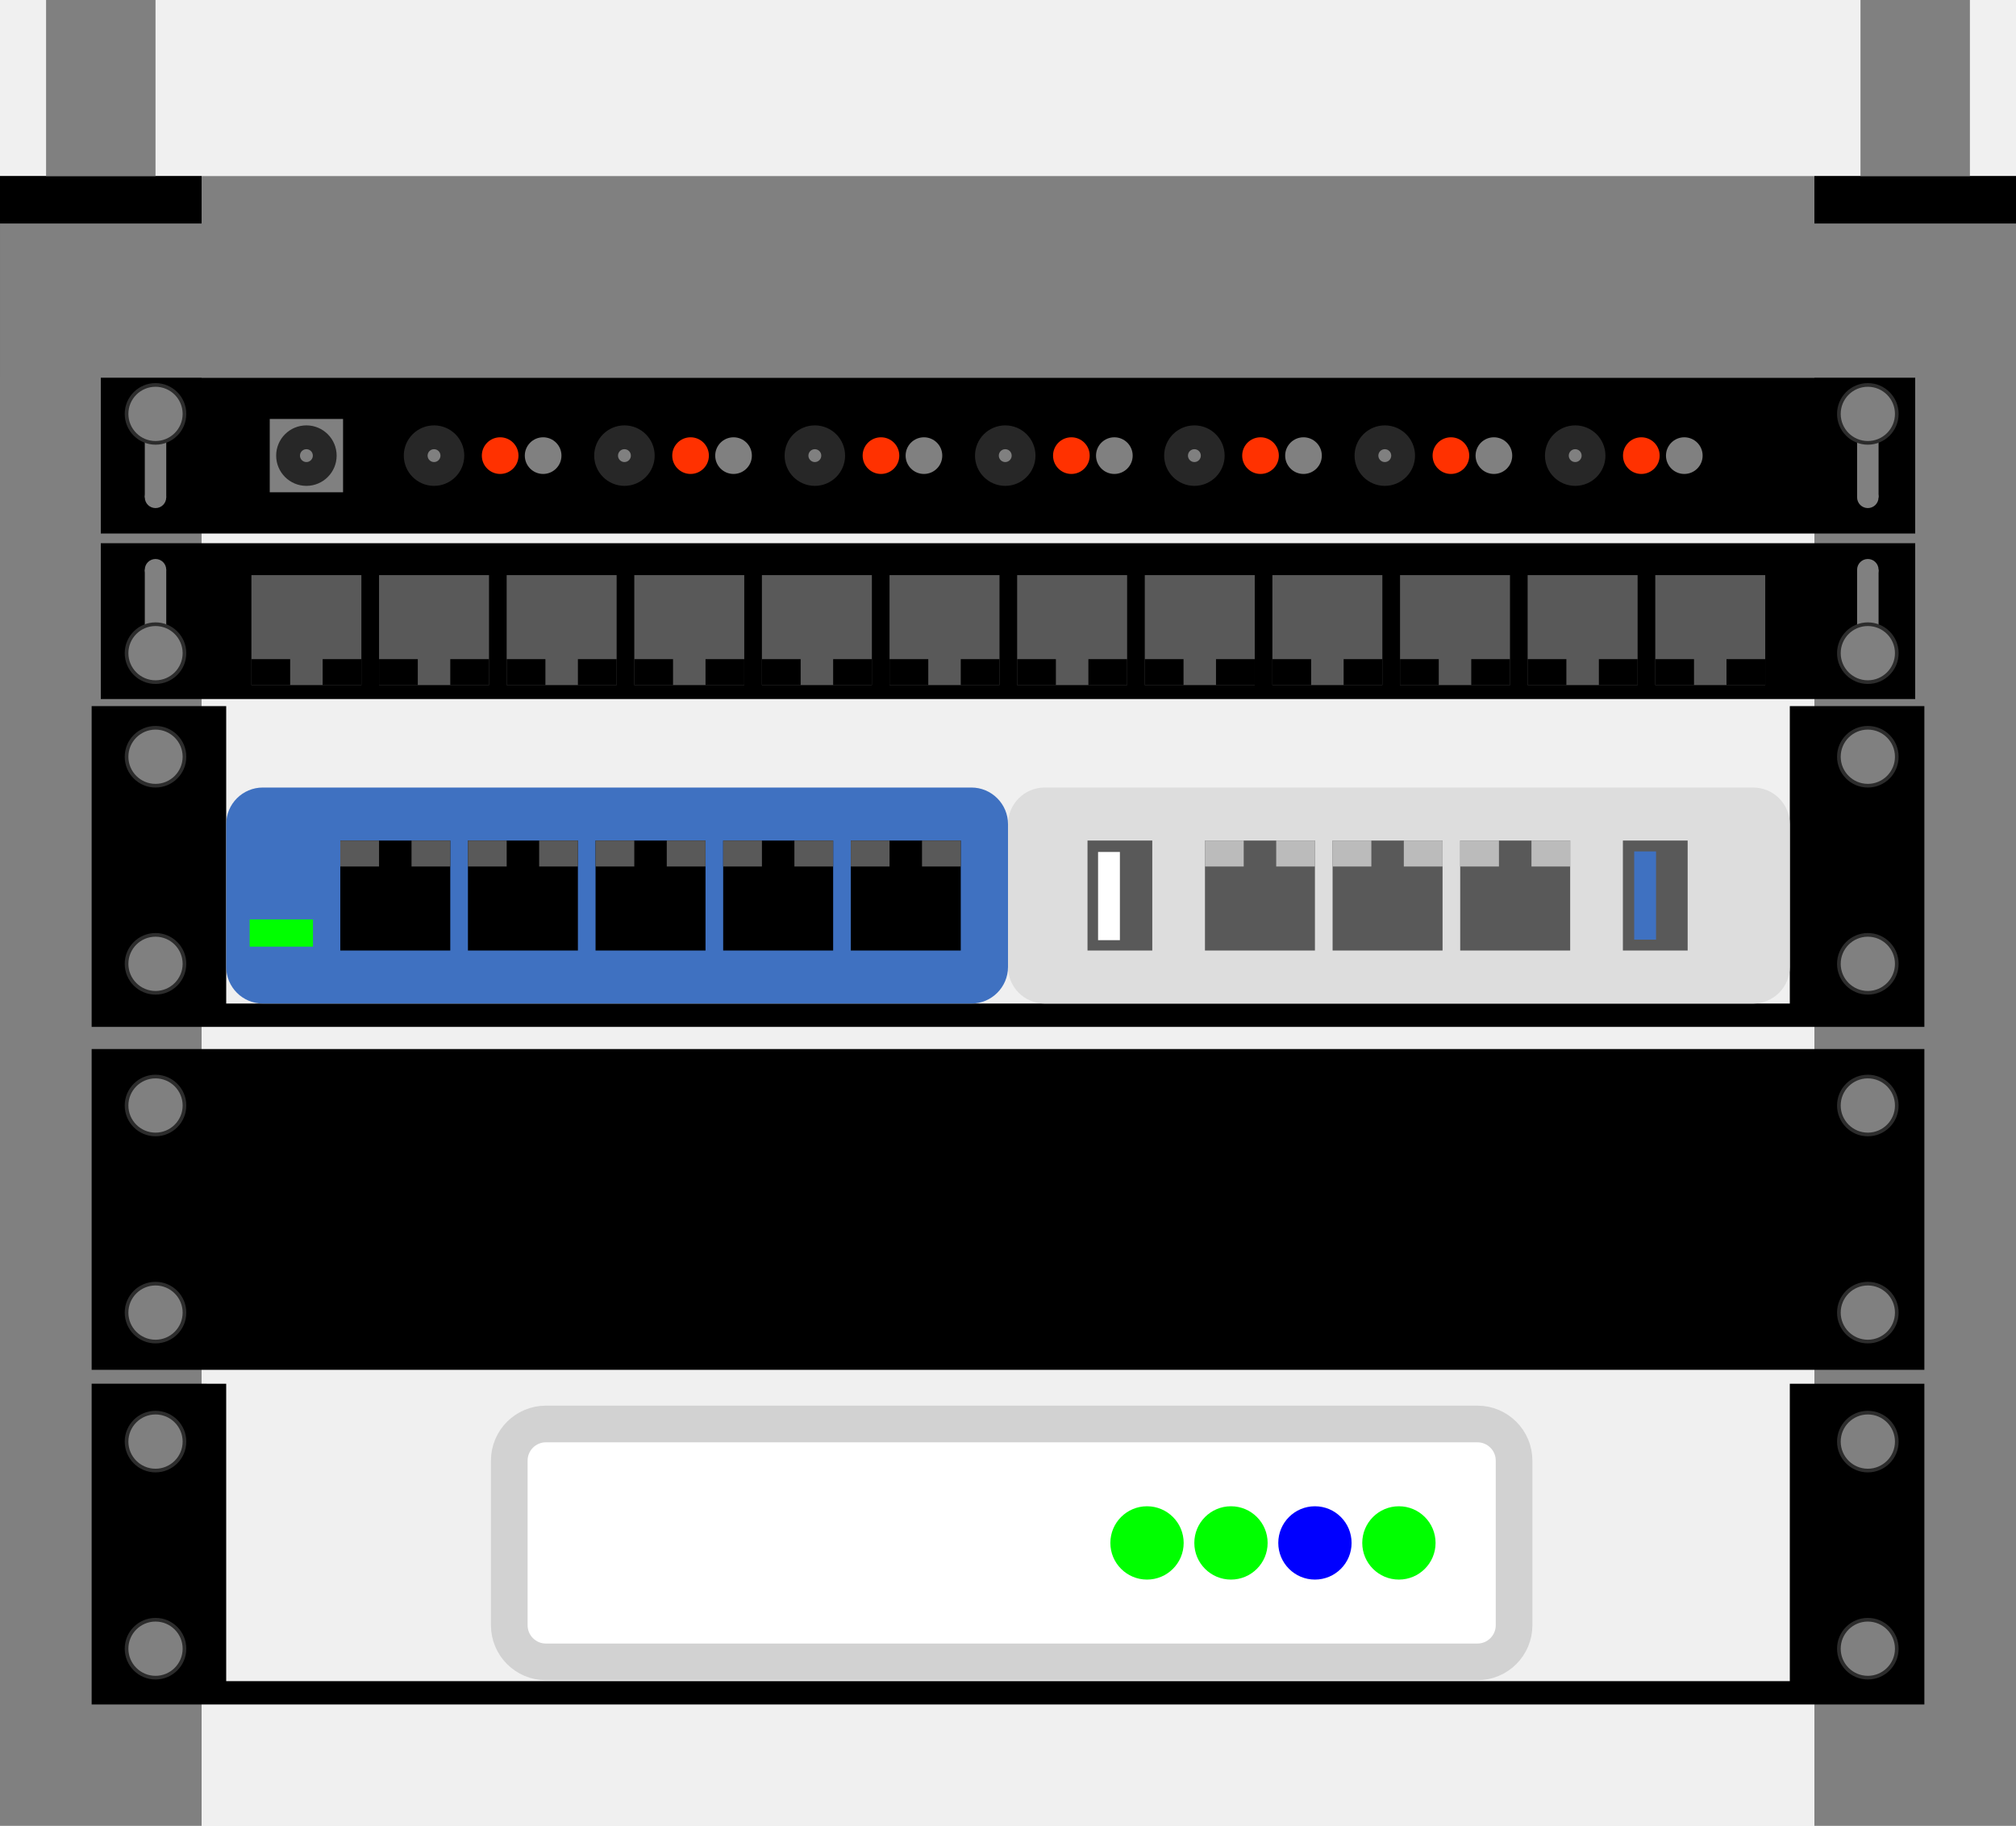
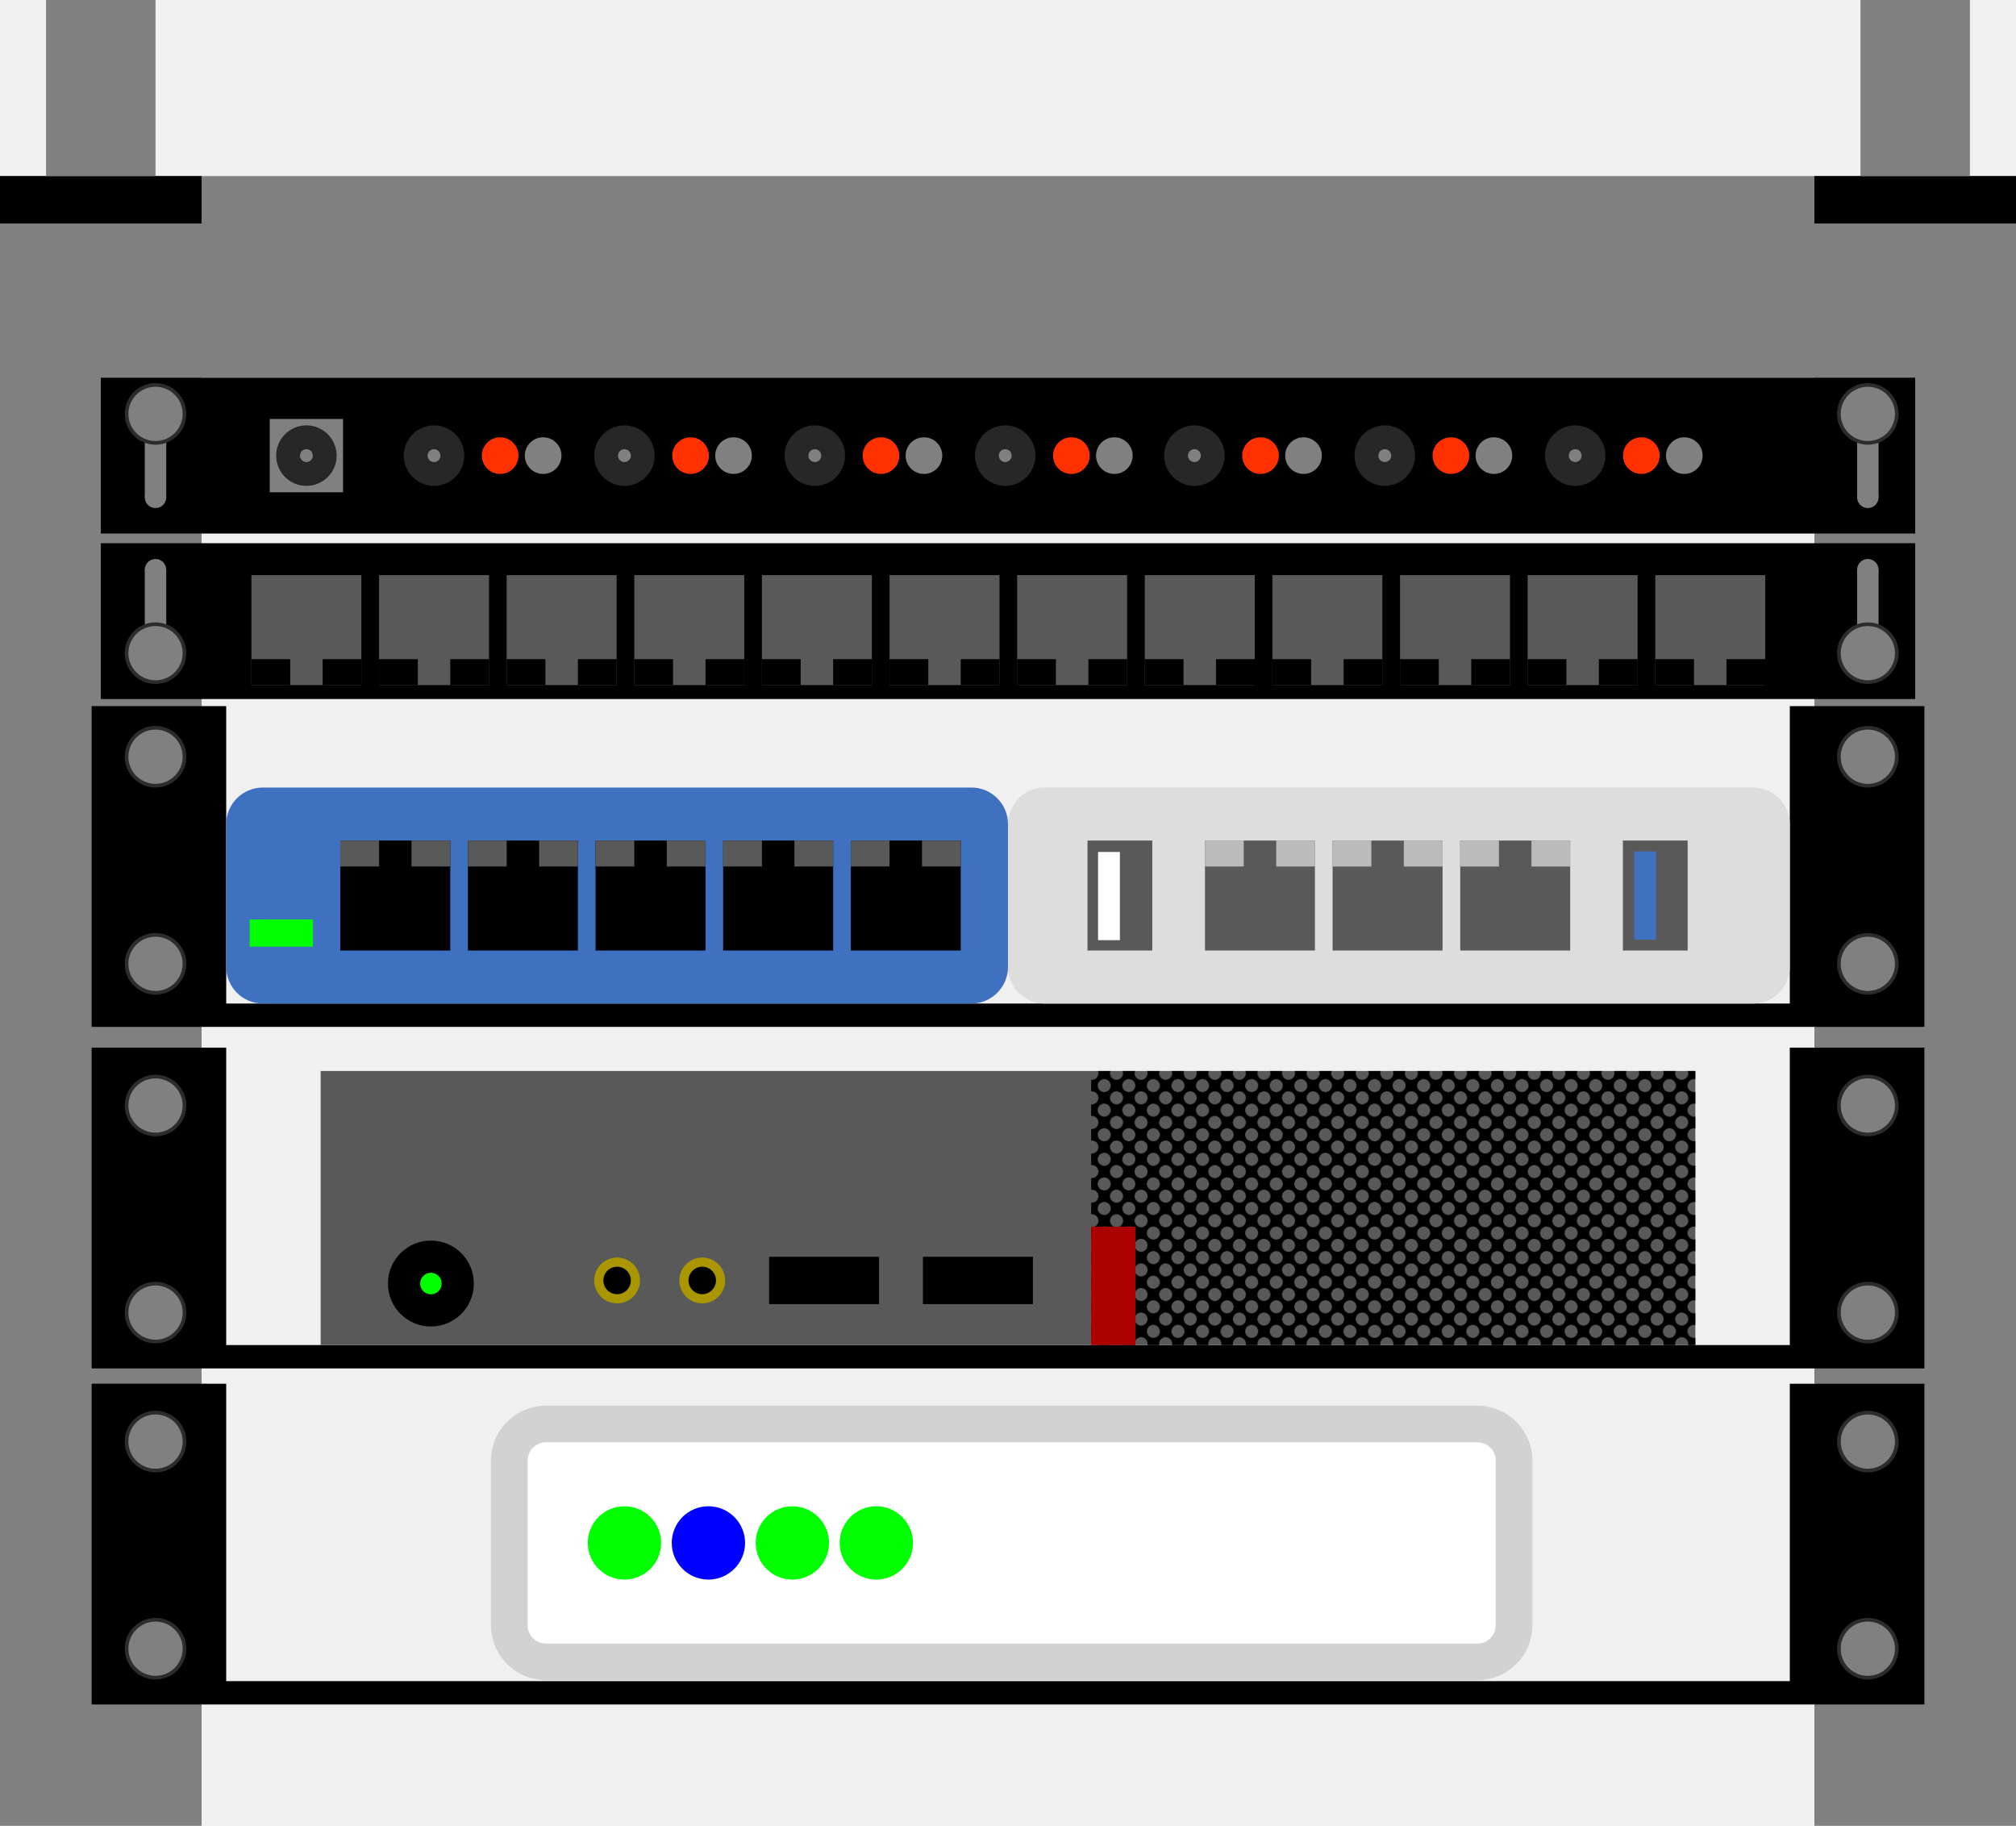
- <svg xmlns="http://www.w3.org/2000/svg" width="110mm" height="99.606mm" viewBox="0 0 110 99.606" version="1.1" id="svg1">
-   <defs id="defs1" />
+ <svg xmlns="http://www.w3.org/2000/svg" xmlns:xlink="http://www.w3.org/1999/xlink" width="110mm" height="99.606mm" viewBox="0 0 110 99.606" version="1.1" id="svg1">
+   <defs id="defs1">
+     <pattern xlink:href="#pattern18" preserveAspectRatio="xMidYMid" id="pattern19" patternTransform="matrix(0.02485542,0,0,0.02485547,516.0977,224.6097)" x="0" y="0" />
+     <pattern patternUnits="userSpaceOnUse" width="53.945" height="53.947" patternTransform="translate(491.6738,175.2109)" preserveAspectRatio="xMidYMid" id="pattern18">
+       <path d="M 14.258,0 A 14.259,14.259 0 0 1 0,14.26 V 39.688 A 14.259,14.259 0 0 1 14.258,53.947 H 39.686 A 14.259,14.259 0 0 1 53.945,39.688 V 14.26 A 14.259,14.259 0 0 1 39.686,0 Z m 12.715,12.715 a 14.259,14.259 0 0 1 14.26,14.258 14.259,14.259 0 0 1 -14.26,14.26 14.259,14.259 0 0 1 -14.26,-14.26 14.259,14.259 0 0 1 14.26,-14.258 z" style="fill:#000000;stroke-width:23.785;fill-opacity:1.0" id="path18-1" />
+     </pattern>
+   </defs>
  <g id="layer1" transform="translate(-35.15465,-25.63097)">
    <rect style="fill:#808080;fill-opacity:1;stroke-width:0;stroke-linejoin:round" id="rect2" width="11" height="90" x="35.155" y="35.237" />
    <rect style="fill:#808080;fill-opacity:1;stroke-width:0;stroke-linejoin:round" id="rect2-7" width="11" height="90" x="134.155" y="35.237" />
    <rect style="fill:#808080;fill-opacity:1;stroke-width:0;stroke-linejoin:round" id="rect3" width="110" height="11" x="35.155" y="35.237" />
    <rect style="fill:#000000;fill-opacity:1;stroke-width:0;stroke-linejoin:round" id="rect4" width="11" height="2.587" x="35.155" y="35.237" />
    <rect style="fill:#000000;fill-opacity:1;stroke-width:0;stroke-linejoin:round" id="rect4-5" width="11" height="2.587" x="134.155" y="35.237" />
    <rect style="fill:#808080;fill-opacity:1;stroke-width:0;stroke-linejoin:round" id="rect5" width="5.971" height="9.606" x="37.669" y="25.631" />
    <rect style="fill:#808080;fill-opacity:1;stroke-width:0;stroke-linejoin:round" id="rect5-7" width="5.971" height="9.606" x="136.669" y="25.631" />
  </g>
  <g id="layer2" transform="translate(-35.15465,-25.63097)">
    <rect style="fill:#000000;fill-opacity:1;stroke-width:0.2;stroke-linejoin:round;stroke-dasharray:none" id="rect6" width="99" height="8.5" x="40.655" y="46.237" />
    <rect style="fill:#808080;fill-opacity:1;stroke-width:0.2;stroke-linejoin:round;stroke-dasharray:none" id="rect7" width="1.171" height="4.553" x="43.055" y="48.211" />
    <circle style="fill:#808080;fill-opacity:1;stroke-width:0.2;stroke-linejoin:round;stroke-dasharray:none" id="path7" cx="43.64" cy="52.764" r="0.585" />
    <circle style="fill:#808080;fill-opacity:1;stroke:#2c2c2c;stroke-width:0.2;stroke-linejoin:round;stroke-dasharray:none;stroke-opacity:1" id="path7-0" cx="43.64" cy="48.211" r="1.58" />
    <rect style="fill:#808080;fill-opacity:1;stroke-width:0.2;stroke-linejoin:round;stroke-dasharray:none" id="rect7-8" width="1.171" height="4.553" x="136.485" y="48.211" />
    <circle style="fill:#808080;fill-opacity:1;stroke-width:0.2;stroke-linejoin:round;stroke-dasharray:none" id="path7-8" cx="137.07" cy="52.764" r="0.585" />
    <circle style="fill:#808080;fill-opacity:1;stroke:#2c2c2c;stroke-width:0.2;stroke-linejoin:round;stroke-dasharray:none;stroke-opacity:1" id="path7-0-3" cx="137.07" cy="48.211" r="1.58" />
    <rect style="fill:#808080;fill-opacity:1;stroke:none;stroke-width:0;stroke-linejoin:round;stroke-dasharray:none;stroke-opacity:1" id="rect18" width="4" height="4" x="49.873" y="48.487" />
    <circle style="fill:#808080;fill-opacity:1;stroke:#272727;stroke-width:1.3;stroke-linejoin:round;stroke-dasharray:none;stroke-opacity:1" id="path18" cx="51.873" cy="50.487" r="1" />
    <g id="g18">
      <g id="g19">
        <circle style="fill:#808080;fill-opacity:1;stroke:#272727;stroke-width:1.3;stroke-linejoin:round;stroke-dasharray:none;stroke-opacity:1" id="path18-6" cx="58.837" cy="50.487" r="1" />
        <circle style="fill:#ff3100;fill-opacity:1;stroke:#272727;stroke-width:0;stroke-linejoin:round;stroke-dasharray:none;stroke-opacity:1" id="path18-6-1" cx="62.445" cy="50.487" r="1" />
        <circle style="fill:#808080;fill-opacity:1;stroke:#272727;stroke-width:0;stroke-linejoin:round;stroke-dasharray:none;stroke-opacity:1" id="path18-6-1-6" cx="64.79" cy="50.487" r="1" />
      </g>
      <g id="g19-9" transform="translate(10.38917)">
        <circle style="fill:#808080;fill-opacity:1;stroke:#272727;stroke-width:1.3;stroke-linejoin:round;stroke-dasharray:none;stroke-opacity:1" id="path18-6-8" cx="58.837" cy="50.487" r="1" />
        <circle style="fill:#ff3100;fill-opacity:1;stroke:#272727;stroke-width:0;stroke-linejoin:round;stroke-dasharray:none;stroke-opacity:1" id="path18-6-1-3" cx="62.445" cy="50.487" r="1" />
        <circle style="fill:#808080;fill-opacity:1;stroke:#272727;stroke-width:0;stroke-linejoin:round;stroke-dasharray:none;stroke-opacity:1" id="path18-6-1-6-0" cx="64.79" cy="50.487" r="1" />
      </g>
      <g id="g19-6" transform="translate(20.77833)">
        <circle style="fill:#808080;fill-opacity:1;stroke:#272727;stroke-width:1.3;stroke-linejoin:round;stroke-dasharray:none;stroke-opacity:1" id="path18-6-83" cx="58.837" cy="50.487" r="1" />
        <circle style="fill:#ff3100;fill-opacity:1;stroke:#272727;stroke-width:0;stroke-linejoin:round;stroke-dasharray:none;stroke-opacity:1" id="path18-6-1-8" cx="62.445" cy="50.487" r="1" />
        <circle style="fill:#808080;fill-opacity:1;stroke:#272727;stroke-width:0;stroke-linejoin:round;stroke-dasharray:none;stroke-opacity:1" id="path18-6-1-6-6" cx="64.79" cy="50.487" r="1" />
      </g>
      <g id="g19-9-1" transform="translate(31.1675)">
        <circle style="fill:#808080;fill-opacity:1;stroke:#272727;stroke-width:1.3;stroke-linejoin:round;stroke-dasharray:none;stroke-opacity:1" id="path18-6-8-9" cx="58.837" cy="50.487" r="1" />
        <circle style="fill:#ff3100;fill-opacity:1;stroke:#272727;stroke-width:0;stroke-linejoin:round;stroke-dasharray:none;stroke-opacity:1" id="path18-6-1-3-6" cx="62.445" cy="50.487" r="1" />
        <circle style="fill:#808080;fill-opacity:1;stroke:#272727;stroke-width:0;stroke-linejoin:round;stroke-dasharray:none;stroke-opacity:1" id="path18-6-1-6-0-7" cx="64.79" cy="50.487" r="1" />
      </g>
      <g id="g19-9-5" transform="translate(41.48788)">
        <circle style="fill:#808080;fill-opacity:1;stroke:#272727;stroke-width:1.3;stroke-linejoin:round;stroke-dasharray:none;stroke-opacity:1" id="path18-6-8-5" cx="58.837" cy="50.487" r="1" />
        <circle style="fill:#ff3100;fill-opacity:1;stroke:#272727;stroke-width:0;stroke-linejoin:round;stroke-dasharray:none;stroke-opacity:1" id="path18-6-1-3-2" cx="62.445" cy="50.487" r="1" />
        <circle style="fill:#808080;fill-opacity:1;stroke:#272727;stroke-width:0;stroke-linejoin:round;stroke-dasharray:none;stroke-opacity:1" id="path18-6-1-6-0-4" cx="64.79" cy="50.487" r="1" />
      </g>
      <g id="g19-6-9" transform="translate(51.87705)">
        <circle style="fill:#808080;fill-opacity:1;stroke:#272727;stroke-width:1.3;stroke-linejoin:round;stroke-dasharray:none;stroke-opacity:1" id="path18-6-83-4" cx="58.837" cy="50.487" r="1" />
        <circle style="fill:#ff3100;fill-opacity:1;stroke:#272727;stroke-width:0;stroke-linejoin:round;stroke-dasharray:none;stroke-opacity:1" id="path18-6-1-8-4" cx="62.445" cy="50.487" r="1" />
        <circle style="fill:#808080;fill-opacity:1;stroke:#272727;stroke-width:0;stroke-linejoin:round;stroke-dasharray:none;stroke-opacity:1" id="path18-6-1-6-6-7" cx="64.79" cy="50.487" r="1" />
      </g>
      <g id="g19-9-1-9" transform="translate(62.26622)">
        <circle style="fill:#808080;fill-opacity:1;stroke:#272727;stroke-width:1.3;stroke-linejoin:round;stroke-dasharray:none;stroke-opacity:1" id="path18-6-8-9-5" cx="58.837" cy="50.487" r="1" />
        <circle style="fill:#ff3100;fill-opacity:1;stroke:#272727;stroke-width:0;stroke-linejoin:round;stroke-dasharray:none;stroke-opacity:1" id="path18-6-1-3-6-5" cx="62.445" cy="50.487" r="1" />
        <circle style="fill:#808080;fill-opacity:1;stroke:#272727;stroke-width:0;stroke-linejoin:round;stroke-dasharray:none;stroke-opacity:1" id="path18-6-1-6-0-7-6" cx="64.79" cy="50.487" r="1" />
      </g>
    </g>
  </g>
  <g id="g12" transform="translate(-35.15465,-25.63097)">
    <rect style="fill:#000000;fill-opacity:1;stroke-width:0.2;stroke-linejoin:round;stroke-dasharray:none" id="rect8" width="99" height="8.5" x="40.655" y="-63.766" transform="scale(1,-1)" />
    <rect style="fill:#808080;fill-opacity:1;stroke-width:0.2;stroke-linejoin:round;stroke-dasharray:none" id="rect9" width="1.171" height="4.553" x="43.055" y="-61.264" transform="scale(1,-1)" />
    <circle style="fill:#808080;fill-opacity:1;stroke-width:0.2;stroke-linejoin:round;stroke-dasharray:none" id="circle9" cx="43.64" cy="-56.711" r="0.585" transform="scale(1,-1)" />
    <circle style="fill:#808080;fill-opacity:1;stroke:#2c2c2c;stroke-width:0.2;stroke-linejoin:round;stroke-dasharray:none;stroke-opacity:1" id="circle10" cx="43.64" cy="-61.264" r="1.58" transform="scale(1,-1)" />
    <rect style="fill:#808080;fill-opacity:1;stroke-width:0.2;stroke-linejoin:round;stroke-dasharray:none" id="rect10" width="1.171" height="4.553" x="136.485" y="-61.264" transform="scale(1,-1)" />
    <circle style="fill:#808080;fill-opacity:1;stroke-width:0.2;stroke-linejoin:round;stroke-dasharray:none" id="circle11" cx="137.07" cy="-56.711" r="0.585" transform="scale(1,-1)" />
    <circle style="fill:#808080;fill-opacity:1;stroke:#2c2c2c;stroke-width:0.2;stroke-linejoin:round;stroke-dasharray:none;stroke-opacity:1" id="circle12" cx="137.07" cy="-61.264" r="1.58" transform="scale(1,-1)" />
    <rect style="fill:#595959;fill-opacity:1;stroke:none;stroke-width:0;stroke-linejoin:round;stroke-dasharray:none;stroke-opacity:1" id="rect15" width="6" height="6" x="48.873" y="57.006" />
    <rect style="fill:#595959;fill-opacity:1;stroke:none;stroke-width:0;stroke-linejoin:round;stroke-dasharray:none;stroke-opacity:1" id="rect15-9" width="6" height="6" x="55.837" y="57.006" />
    <rect style="fill:#595959;fill-opacity:1;stroke:none;stroke-width:0;stroke-linejoin:round;stroke-dasharray:none;stroke-opacity:1" id="rect15-93" width="6" height="6" x="62.8" y="57.006" />
    <rect style="fill:#595959;fill-opacity:1;stroke:none;stroke-width:0;stroke-linejoin:round;stroke-dasharray:none;stroke-opacity:1" id="rect15-9-4" width="6" height="6" x="69.764" y="57.006" />
    <rect style="fill:#595959;fill-opacity:1;stroke:none;stroke-width:0;stroke-linejoin:round;stroke-dasharray:none;stroke-opacity:1" id="rect15-7" width="6" height="6" x="76.727" y="57.006" />
    <rect style="fill:#595959;fill-opacity:1;stroke:none;stroke-width:0;stroke-linejoin:round;stroke-dasharray:none;stroke-opacity:1" id="rect15-9-5" width="6" height="6" x="83.691" y="57.006" />
    <rect style="fill:#595959;fill-opacity:1;stroke:none;stroke-width:0;stroke-linejoin:round;stroke-dasharray:none;stroke-opacity:1" id="rect15-93-0" width="6" height="6" x="90.654" y="57.006" />
    <rect style="fill:#595959;fill-opacity:1;stroke:none;stroke-width:0;stroke-linejoin:round;stroke-dasharray:none;stroke-opacity:1" id="rect15-9-4-6" width="6" height="6" x="97.618" y="57.006" />
    <rect style="fill:#595959;fill-opacity:1;stroke:none;stroke-width:0;stroke-linejoin:round;stroke-dasharray:none;stroke-opacity:1" id="rect15-4" width="6" height="6" x="104.581" y="57.006" />
    <rect style="fill:#595959;fill-opacity:1;stroke:none;stroke-width:0;stroke-linejoin:round;stroke-dasharray:none;stroke-opacity:1" id="rect15-9-0" width="6" height="6" x="111.545" y="57.006" />
    <rect style="fill:#595959;fill-opacity:1;stroke:none;stroke-width:0;stroke-linejoin:round;stroke-dasharray:none;stroke-opacity:1" id="rect15-93-06" width="6" height="6" x="118.508" y="57.006" />
    <rect style="fill:#595959;fill-opacity:1;stroke:none;stroke-width:0;stroke-linejoin:round;stroke-dasharray:none;stroke-opacity:1" id="rect15-9-4-2" width="6" height="6" x="125.472" y="57.006" />
    <rect style="fill:#000000;fill-opacity:1;stroke:none;stroke-width:0;stroke-linejoin:round;stroke-dasharray:none;stroke-opacity:1" id="rect16-3" width="2.114" height="1.416" x="48.873" y="61.59" />
    <rect style="fill:#000000;fill-opacity:1;stroke:none;stroke-width:0;stroke-linejoin:round;stroke-dasharray:none;stroke-opacity:1" id="rect16-7-85" width="2.114" height="1.416" x="52.76" y="61.59" />
    <rect style="fill:#000000;fill-opacity:1;stroke:none;stroke-width:0;stroke-linejoin:round;stroke-dasharray:none;stroke-opacity:1" id="rect16-3-7" width="2.114" height="1.416" x="55.837" y="61.59" />
    <rect style="fill:#000000;fill-opacity:1;stroke:none;stroke-width:0;stroke-linejoin:round;stroke-dasharray:none;stroke-opacity:1" id="rect16-7-85-0" width="2.114" height="1.416" x="59.723" y="61.59" />
    <rect style="fill:#000000;fill-opacity:1;stroke:none;stroke-width:0;stroke-linejoin:round;stroke-dasharray:none;stroke-opacity:1" id="rect16-3-3" width="2.114" height="1.416" x="62.8" y="61.59" />
    <rect style="fill:#000000;fill-opacity:1;stroke:none;stroke-width:0;stroke-linejoin:round;stroke-dasharray:none;stroke-opacity:1" id="rect16-7-85-00" width="2.114" height="1.416" x="66.687" y="61.59" />
    <rect style="fill:#000000;fill-opacity:1;stroke:none;stroke-width:0;stroke-linejoin:round;stroke-dasharray:none;stroke-opacity:1" id="rect16-3-6" width="2.114" height="1.416" x="69.764" y="61.59" />
    <rect style="fill:#000000;fill-opacity:1;stroke:none;stroke-width:0;stroke-linejoin:round;stroke-dasharray:none;stroke-opacity:1" id="rect16-7-85-04" width="2.114" height="1.416" x="73.65" y="61.59" />
    <rect style="fill:#000000;fill-opacity:1;stroke:none;stroke-width:0;stroke-linejoin:round;stroke-dasharray:none;stroke-opacity:1" id="rect16-3-4" width="2.114" height="1.416" x="76.727" y="61.59" />
    <rect style="fill:#000000;fill-opacity:1;stroke:none;stroke-width:0;stroke-linejoin:round;stroke-dasharray:none;stroke-opacity:1" id="rect16-7-85-9" width="2.114" height="1.416" x="80.614" y="61.59" />
    <rect style="fill:#000000;fill-opacity:1;stroke:none;stroke-width:0;stroke-linejoin:round;stroke-dasharray:none;stroke-opacity:1" id="rect16-3-0" width="2.114" height="1.416" x="83.691" y="61.59" />
    <rect style="fill:#000000;fill-opacity:1;stroke:none;stroke-width:0;stroke-linejoin:round;stroke-dasharray:none;stroke-opacity:1" id="rect16-7-85-93" width="2.114" height="1.416" x="87.577" y="61.59" />
    <rect style="fill:#000000;fill-opacity:1;stroke:none;stroke-width:0;stroke-linejoin:round;stroke-dasharray:none;stroke-opacity:1" id="rect16-3-01" width="2.114" height="1.416" x="90.654" y="61.59" />
    <rect style="fill:#000000;fill-opacity:1;stroke:none;stroke-width:0;stroke-linejoin:round;stroke-dasharray:none;stroke-opacity:1" id="rect16-7-85-98" width="2.114" height="1.416" x="94.541" y="61.59" />
    <rect style="fill:#000000;fill-opacity:1;stroke:none;stroke-width:0;stroke-linejoin:round;stroke-dasharray:none;stroke-opacity:1" id="rect16-3-1" width="2.114" height="1.416" x="97.618" y="61.59" />
    <rect style="fill:#000000;fill-opacity:1;stroke:none;stroke-width:0;stroke-linejoin:round;stroke-dasharray:none;stroke-opacity:1" id="rect16-7-85-6" width="2.114" height="1.416" x="101.504" y="61.59" />
    <rect style="fill:#000000;fill-opacity:1;stroke:none;stroke-width:0;stroke-linejoin:round;stroke-dasharray:none;stroke-opacity:1" id="rect16-3-61" width="2.114" height="1.416" x="104.581" y="61.59" />
    <rect style="fill:#000000;fill-opacity:1;stroke:none;stroke-width:0;stroke-linejoin:round;stroke-dasharray:none;stroke-opacity:1" id="rect16-7-85-4" width="2.114" height="1.416" x="108.468" y="61.59" />
    <rect style="fill:#000000;fill-opacity:1;stroke:none;stroke-width:0;stroke-linejoin:round;stroke-dasharray:none;stroke-opacity:1" id="rect16-3-03" width="2.114" height="1.416" x="111.545" y="61.59" />
    <rect style="fill:#000000;fill-opacity:1;stroke:none;stroke-width:0;stroke-linejoin:round;stroke-dasharray:none;stroke-opacity:1" id="rect16-7-85-1" width="2.114" height="1.416" x="115.431" y="61.59" />
    <rect style="fill:#000000;fill-opacity:1;stroke:none;stroke-width:0;stroke-linejoin:round;stroke-dasharray:none;stroke-opacity:1" id="rect16-3-8" width="2.114" height="1.416" x="118.508" y="61.59" />
    <rect style="fill:#000000;fill-opacity:1;stroke:none;stroke-width:0;stroke-linejoin:round;stroke-dasharray:none;stroke-opacity:1" id="rect16-7-85-49" width="2.114" height="1.416" x="122.395" y="61.59" />
    <rect style="fill:#000000;fill-opacity:1;stroke:none;stroke-width:0;stroke-linejoin:round;stroke-dasharray:none;stroke-opacity:1" id="rect16-3-2" width="2.114" height="1.416" x="125.472" y="61.59" />
    <rect style="fill:#000000;fill-opacity:1;stroke:none;stroke-width:0;stroke-linejoin:round;stroke-dasharray:none;stroke-opacity:1" id="rect16-7-85-3" width="2.114" height="1.416" x="129.358" y="61.59" />
  </g>
-   <g id="layer4" transform="translate(-35.15465,-25.63097)">
-     <rect style="fill:#000000;fill-opacity:1;stroke:#2c2c2c;stroke-width:0;stroke-linejoin:round;stroke-dasharray:none;stroke-opacity:1" id="rect12-7" width="100" height="17.5" x="40.155" y="82.861" />
-     <circle style="fill:#808080;fill-opacity:1;stroke:#2c2c2c;stroke-width:0.2;stroke-linejoin:round;stroke-dasharray:none;stroke-opacity:1" id="circle10-5-5" cx="43.64" cy="-85.941" r="1.58" transform="scale(1,-1)" />
-     <circle style="fill:#808080;fill-opacity:1;stroke:#2c2c2c;stroke-width:0.2;stroke-linejoin:round;stroke-dasharray:none;stroke-opacity:1" id="circle12-3-8" cx="137.07" cy="-85.941" r="1.58" transform="scale(1,-1)" />
-     <circle style="fill:#808080;fill-opacity:1;stroke:#2c2c2c;stroke-width:0.2;stroke-linejoin:round;stroke-dasharray:none;stroke-opacity:1" id="circle10-5-2-6" cx="43.64" cy="-97.239" r="1.58" transform="scale(1,-1)" />
-     <circle style="fill:#808080;fill-opacity:1;stroke:#2c2c2c;stroke-width:0.2;stroke-linejoin:round;stroke-dasharray:none;stroke-opacity:1" id="circle12-3-1-2" cx="137.07" cy="-97.239" r="1.58" transform="scale(1,-1)" />
-   </g>
  <g id="layer3" transform="translate(-35.15465,-25.63097)">
    <path id="rect12" style="display:inline;fill:#000000;fill-opacity:1;stroke:#2c2c2c;stroke-width:0;stroke-linejoin:round;stroke-dasharray:none;stroke-opacity:1" d="M 40.155,64.153 V 81.652 H 140.155 V 64.153 h -7.342 V 80.379 H 47.497 V 64.153 Z" />
    <circle style="fill:#808080;fill-opacity:1;stroke:#2c2c2c;stroke-width:0.2;stroke-linejoin:round;stroke-dasharray:none;stroke-opacity:1" id="circle10-5" cx="43.64" cy="-66.914" r="1.58" transform="scale(1,-1)" />
    <circle style="fill:#808080;fill-opacity:1;stroke:#2c2c2c;stroke-width:0.2;stroke-linejoin:round;stroke-dasharray:none;stroke-opacity:1" id="circle12-3" cx="137.07" cy="-66.914" r="1.58" transform="scale(1,-1)" />
    <circle style="fill:#808080;fill-opacity:1;stroke:#2c2c2c;stroke-width:0.2;stroke-linejoin:round;stroke-dasharray:none;stroke-opacity:1" id="circle10-5-2" cx="43.64" cy="-78.212" r="1.58" transform="scale(1,-1)" />
    <circle style="fill:#808080;fill-opacity:1;stroke:#2c2c2c;stroke-width:0.2;stroke-linejoin:round;stroke-dasharray:none;stroke-opacity:1" id="circle12-3-1" cx="137.07" cy="-78.212" r="1.58" transform="scale(1,-1)" />
    <rect style="fill:#3f71c1;fill-opacity:1;stroke:#2c2c2c;stroke-width:0;stroke-linejoin:round;stroke-dasharray:none;stroke-opacity:1" id="rect13" width="42.658" height="11.785" x="47.497" y="68.594" rx="2" ry="2" />
    <rect style="fill:#dddddd;fill-opacity:1;stroke:#2c2c2c;stroke-width:0;stroke-linejoin:round;stroke-dasharray:none;stroke-opacity:1" id="rect13-0" width="42.658" height="11.785" x="90.155" y="68.594" rx="2" ry="2" />
    <rect style="fill:#595959;fill-opacity:1;stroke:none;stroke-width:0;stroke-linejoin:round;stroke-dasharray:none;stroke-opacity:1" id="rect15-9-5-3" width="6" height="6" x="100.902" y="71.486" />
    <rect style="fill:#595959;fill-opacity:1;stroke:none;stroke-width:0;stroke-linejoin:round;stroke-dasharray:none;stroke-opacity:1" id="rect15-93-0-7" width="6" height="6" x="107.866" y="71.486" />
    <rect style="fill:#595959;fill-opacity:1;stroke:none;stroke-width:0;stroke-linejoin:round;stroke-dasharray:none;stroke-opacity:1" id="rect15-9-4-6-6" width="6" height="6" x="114.829" y="71.486" />
    <rect style="fill:#595959;fill-opacity:1;stroke:none;stroke-width:0;stroke-linejoin:round;stroke-dasharray:none;stroke-opacity:1" id="rect15-9-4-6-6-1" width="3.534" height="6" x="123.705" y="71.486" />
    <rect style="fill:#595959;fill-opacity:1;stroke:none;stroke-width:0;stroke-linejoin:round;stroke-dasharray:none;stroke-opacity:1" id="rect15-9-4-6-6-1-7" width="3.534" height="6" x="94.493" y="71.486" />
    <rect style="fill:#000000;fill-opacity:1;stroke:none;stroke-width:0;stroke-linejoin:round;stroke-dasharray:none;stroke-opacity:1" id="rect15-933" width="6" height="6" x="53.723" y="71.486" />
    <rect style="fill:#00ff00;fill-opacity:1;stroke:none;stroke-width:0;stroke-linejoin:round;stroke-dasharray:none;stroke-opacity:1" id="rect15-933-4" width="3.455" height="1.485" x="48.777" y="75.789" />
    <rect style="fill:#000000;fill-opacity:1;stroke:none;stroke-width:0;stroke-linejoin:round;stroke-dasharray:none;stroke-opacity:1" id="rect15-9-7" width="6" height="6" x="60.687" y="71.486" />
    <rect style="fill:#000000;fill-opacity:1;stroke:none;stroke-width:0;stroke-linejoin:round;stroke-dasharray:none;stroke-opacity:1" id="rect15-93-7" width="6" height="6" x="67.65" y="71.486" />
    <rect style="fill:#000000;fill-opacity:1;stroke:none;stroke-width:0;stroke-linejoin:round;stroke-dasharray:none;stroke-opacity:1" id="rect15-9-4-3" width="6" height="6" x="74.614" y="71.486" />
    <rect style="fill:#000000;fill-opacity:1;stroke:none;stroke-width:0;stroke-linejoin:round;stroke-dasharray:none;stroke-opacity:1" id="rect15-7-2" width="6" height="6" x="81.577" y="71.486" />
    <rect style="fill:#595959;fill-opacity:1;stroke:none;stroke-width:0;stroke-linejoin:round;stroke-dasharray:none;stroke-opacity:1" id="rect16" width="2.114" height="1.416" x="53.723" y="71.486" />
    <rect style="fill:#595959;fill-opacity:1;stroke:none;stroke-width:0;stroke-linejoin:round;stroke-dasharray:none;stroke-opacity:1" id="rect16-7" width="2.114" height="1.416" x="57.609" y="71.486" />
    <rect style="fill:#595959;fill-opacity:1;stroke:none;stroke-width:0;stroke-linejoin:round;stroke-dasharray:none;stroke-opacity:1" id="rect16-6" width="2.114" height="1.416" x="60.687" y="71.486" />
    <rect style="fill:#595959;fill-opacity:1;stroke:none;stroke-width:0;stroke-linejoin:round;stroke-dasharray:none;stroke-opacity:1" id="rect16-7-7" width="2.114" height="1.416" x="64.573" y="71.486" />
    <rect style="fill:#595959;fill-opacity:1;stroke:none;stroke-width:0;stroke-linejoin:round;stroke-dasharray:none;stroke-opacity:1" id="rect16-5" width="2.114" height="1.416" x="67.65" y="71.486" />
    <rect style="fill:#595959;fill-opacity:1;stroke:none;stroke-width:0;stroke-linejoin:round;stroke-dasharray:none;stroke-opacity:1" id="rect16-7-73" width="2.114" height="1.416" x="71.536" y="71.486" />
    <rect style="fill:#595959;fill-opacity:1;stroke:none;stroke-width:0;stroke-linejoin:round;stroke-dasharray:none;stroke-opacity:1" id="rect16-4" width="2.114" height="1.416" x="74.614" y="71.486" />
    <rect style="fill:#595959;fill-opacity:1;stroke:none;stroke-width:0;stroke-linejoin:round;stroke-dasharray:none;stroke-opacity:1" id="rect16-7-8" width="2.114" height="1.416" x="78.5" y="71.486" />
    <rect style="fill:#595959;fill-opacity:1;stroke:none;stroke-width:0;stroke-linejoin:round;stroke-dasharray:none;stroke-opacity:1" id="rect16-53" width="2.114" height="1.416" x="81.577" y="71.486" />
    <rect style="fill:#595959;fill-opacity:1;stroke:none;stroke-width:0;stroke-linejoin:round;stroke-dasharray:none;stroke-opacity:1" id="rect16-7-2" width="2.114" height="1.416" x="85.463" y="71.486" />
    <rect style="fill:#bbbbbb;fill-opacity:1;stroke:none;stroke-width:0;stroke-linejoin:round;stroke-dasharray:none;stroke-opacity:1" id="rect16-3-60" width="2.114" height="1.416" x="100.902" y="71.486" />
    <rect style="fill:#bbbbbb;fill-opacity:1;stroke:none;stroke-width:0;stroke-linejoin:round;stroke-dasharray:none;stroke-opacity:1" id="rect16-7-85-33" width="2.114" height="1.416" x="104.789" y="71.486" />
    <rect style="fill:#bbbbbb;fill-opacity:1;stroke:none;stroke-width:0;stroke-linejoin:round;stroke-dasharray:none;stroke-opacity:1" id="rect16-3-32" width="2.114" height="1.416" x="107.866" y="71.486" />
    <rect style="fill:#bbbbbb;fill-opacity:1;stroke:none;stroke-width:0;stroke-linejoin:round;stroke-dasharray:none;stroke-opacity:1" id="rect16-7-85-7" width="2.114" height="1.416" x="111.752" y="71.486" />
    <rect style="fill:#bbbbbb;fill-opacity:1;stroke:none;stroke-width:0;stroke-linejoin:round;stroke-dasharray:none;stroke-opacity:1" id="rect16-3-9" width="2.114" height="1.416" x="114.829" y="71.486" />
    <rect style="fill:#bbbbbb;fill-opacity:1;stroke:none;stroke-width:0;stroke-linejoin:round;stroke-dasharray:none;stroke-opacity:1" id="rect16-7-85-71" width="2.114" height="1.416" x="118.716" y="71.486" />
    <rect style="fill:#ffffff;fill-opacity:1;stroke:none;stroke-width:0;stroke-linejoin:round;stroke-dasharray:none;stroke-opacity:1" id="rect17" width="1.191" height="4.812" x="95.069" y="72.109" />
    <rect style="fill:#3f71c1;fill-opacity:1;stroke:none;stroke-width:0;stroke-linejoin:round;stroke-dasharray:none;stroke-opacity:1" id="rect17-0" width="1.191" height="4.812" x="124.322" y="72.08" />
  </g>
  <g id="layer5" transform="translate(-35.15465,-25.63097)">
-     <rect style="fill:#ffffff;fill-opacity:1;stroke:#d2d2d2;stroke-width:2;stroke-linejoin:round;stroke-dasharray:none;stroke-opacity:1" id="rect14" width="54.826" height="12.978" x="62.942" y="103.315" rx="2" ry="2" />
+     <rect style="fill:#ffffff;fill-opacity:1;stroke:#d2d2d2;stroke-width:2;stroke-linejoin:round;stroke-dasharray:none;stroke-opacity:1" id="rect14" width="54.826" height="12.978" x="-117.768" y="-116.293" rx="2" ry="2" transform="scale(-1)" />
    <path id="rect12-72" style="fill:#000000;fill-opacity:1;stroke:#2c2c2c;stroke-width:0;stroke-linejoin:round;stroke-dasharray:none;stroke-opacity:1" d="M 40.155,101.118 V 118.619 H 140.155 v -17.5 h -7.342 v 16.226 H 47.497 v -16.226 z" />
    <circle style="fill:#808080;fill-opacity:1;stroke:#2c2c2c;stroke-width:0.2;stroke-linejoin:round;stroke-dasharray:none;stroke-opacity:1" id="circle10-5-1" cx="43.64" cy="-104.276" r="1.58" transform="scale(1,-1)" />
    <circle style="fill:#808080;fill-opacity:1;stroke:#2c2c2c;stroke-width:0.2;stroke-linejoin:round;stroke-dasharray:none;stroke-opacity:1" id="circle12-3-5" cx="137.07" cy="-104.276" r="1.58" transform="scale(1,-1)" />
    <circle style="fill:#808080;fill-opacity:1;stroke:#2c2c2c;stroke-width:0.2;stroke-linejoin:round;stroke-dasharray:none;stroke-opacity:1" id="circle10-5-2-5" cx="43.64" cy="-115.574" r="1.58" transform="scale(1,-1)" />
    <circle style="fill:#808080;fill-opacity:1;stroke:#2c2c2c;stroke-width:0.2;stroke-linejoin:round;stroke-dasharray:none;stroke-opacity:1" id="circle12-3-1-8" cx="137.07" cy="-115.574" r="1.58" transform="scale(1,-1)" />
-     <circle style="fill:#00ff00;fill-opacity:1;stroke:#272727;stroke-width:0;stroke-linejoin:round;stroke-dasharray:none;stroke-opacity:1" id="path19" cx="111.484" cy="109.804" r="2" />
-     <circle style="fill:#0000ff;fill-opacity:1;stroke:#272727;stroke-width:0;stroke-linejoin:round;stroke-dasharray:none;stroke-opacity:1" id="path19-3" cx="106.902" cy="109.804" r="2" />
-     <circle style="fill:#00ff00;fill-opacity:1;stroke:#272727;stroke-width:0;stroke-linejoin:round;stroke-dasharray:none;stroke-opacity:1" id="path19-7" cx="102.321" cy="109.804" r="2" />
-     <circle style="fill:#00ff00;fill-opacity:1;stroke:#272727;stroke-width:0;stroke-linejoin:round;stroke-dasharray:none;stroke-opacity:1" id="path19-3-4" cx="97.74" cy="109.804" r="2" />
+     <circle style="fill:#00ff00;fill-opacity:1;stroke:#272727;stroke-width:0;stroke-linejoin:round;stroke-dasharray:none;stroke-opacity:1" id="path19" cx="-69.227" cy="-109.804" r="2" transform="scale(-1)" />
+     <circle style="fill:#0000ff;fill-opacity:1;stroke:#272727;stroke-width:0;stroke-linejoin:round;stroke-dasharray:none;stroke-opacity:1" id="path19-3" cx="-73.808" cy="-109.804" r="2" transform="scale(-1)" />
+     <circle style="fill:#00ff00;fill-opacity:1;stroke:#272727;stroke-width:0;stroke-linejoin:round;stroke-dasharray:none;stroke-opacity:1" id="path19-7" cx="-78.389" cy="-109.804" r="2" transform="scale(-1)" />
+     <circle style="fill:#00ff00;fill-opacity:1;stroke:#272727;stroke-width:0;stroke-linejoin:round;stroke-dasharray:none;stroke-opacity:1" id="path19-3-4" cx="-82.971" cy="-109.804" r="2" transform="scale(-1)" />
+   </g>
+   <g id="layer5-8" transform="translate(-37.50882,-48.73088)">
+     <path id="rect12-72-2" style="fill:#000000;fill-opacity:1;stroke:#2c2c2c;stroke-width:0;stroke-linejoin:round;stroke-dasharray:none;stroke-opacity:1" d="m 42.509,105.884 v 17.5 H 142.509 v -17.5 h -7.342 v 16.226 H 49.851 v -16.226 z" />
+     <circle style="fill:#808080;fill-opacity:1;stroke:#2c2c2c;stroke-width:0.2;stroke-linejoin:round;stroke-dasharray:none;stroke-opacity:1" id="circle10-5-1-4" cx="45.994" cy="-109.041" r="1.58" transform="scale(1,-1)" />
+     <circle style="fill:#808080;fill-opacity:1;stroke:#2c2c2c;stroke-width:0.2;stroke-linejoin:round;stroke-dasharray:none;stroke-opacity:1" id="circle12-3-5-8" cx="139.425" cy="-109.041" r="1.58" transform="scale(1,-1)" />
+     <circle style="fill:#808080;fill-opacity:1;stroke:#2c2c2c;stroke-width:0.2;stroke-linejoin:round;stroke-dasharray:none;stroke-opacity:1" id="circle10-5-2-5-3" cx="45.994" cy="-120.339" r="1.58" transform="scale(1,-1)" />
+     <circle style="fill:#808080;fill-opacity:1;stroke:#2c2c2c;stroke-width:0.2;stroke-linejoin:round;stroke-dasharray:none;stroke-opacity:1" id="circle12-3-1-8-9" cx="139.425" cy="-120.339" r="1.58" transform="scale(1,-1)" />
+     <rect style="fill:#595959;fill-opacity:1;stroke-width:0;stroke-linejoin:round" id="rect1" width="75.007" height="14.952" x="55.005" y="107.158" />
+     <circle style="fill:#000000;fill-opacity:1;stroke:#a99600;stroke-width:0.5;stroke-linejoin:round;stroke-dasharray:none;stroke-opacity:1" id="path18-6-4" cx="71.18" cy="118.585" r="1" />
+     <circle style="fill:#000000;fill-opacity:1;stroke:#a99600;stroke-width:0.5;stroke-linejoin:round;stroke-dasharray:none;stroke-opacity:1" id="path18-6-4-0" cx="75.826" cy="118.585" r="1" />
+     <circle style="fill:#000000;fill-opacity:1;stroke-width:0;stroke-linejoin:round" id="path1" cx="61.02" cy="118.753" r="2.344" />
+     <circle style="fill:#00ff00;fill-opacity:1;stroke:#272727;stroke-width:0;stroke-linejoin:round;stroke-dasharray:none;stroke-opacity:1" id="path19-3-4-5" cx="61.02" cy="118.753" r="0.587" />
+     <rect style="fill:#000000;fill-opacity:1;stroke:none;stroke-width:0;stroke-linejoin:round;stroke-dasharray:none;stroke-opacity:1" id="rect15-9-4-6-6-1-8" width="2.582" height="6" x="-119.876" y="79.472" transform="rotate(-90)" />
+     <rect style="fill:#000000;fill-opacity:1;stroke:none;stroke-width:0;stroke-linejoin:round;stroke-dasharray:none;stroke-opacity:1" id="rect15-9-4-6-6-1-8-6" width="2.582" height="6" x="-119.876" y="87.867" transform="rotate(-90)" />
+     <rect style="display:inline;mix-blend-mode:normal;fill:url(#pattern19);fill-opacity:1;stroke:none;stroke-width:0.5;stroke-dasharray:none" id="rect1-0" width="32.966" height="14.952" x="97.047" y="107.158" ry="0" />
+     <rect style="fill:#aa0000;fill-opacity:1;stroke:none;stroke-width:0;stroke-linejoin:round;stroke-dasharray:none;stroke-opacity:1" id="rect15-9-4-6-6-1-8-6-4" width="6.461" height="2.419" x="-122.11" y="97.047" transform="rotate(-90)" />
  </g>
</svg>
